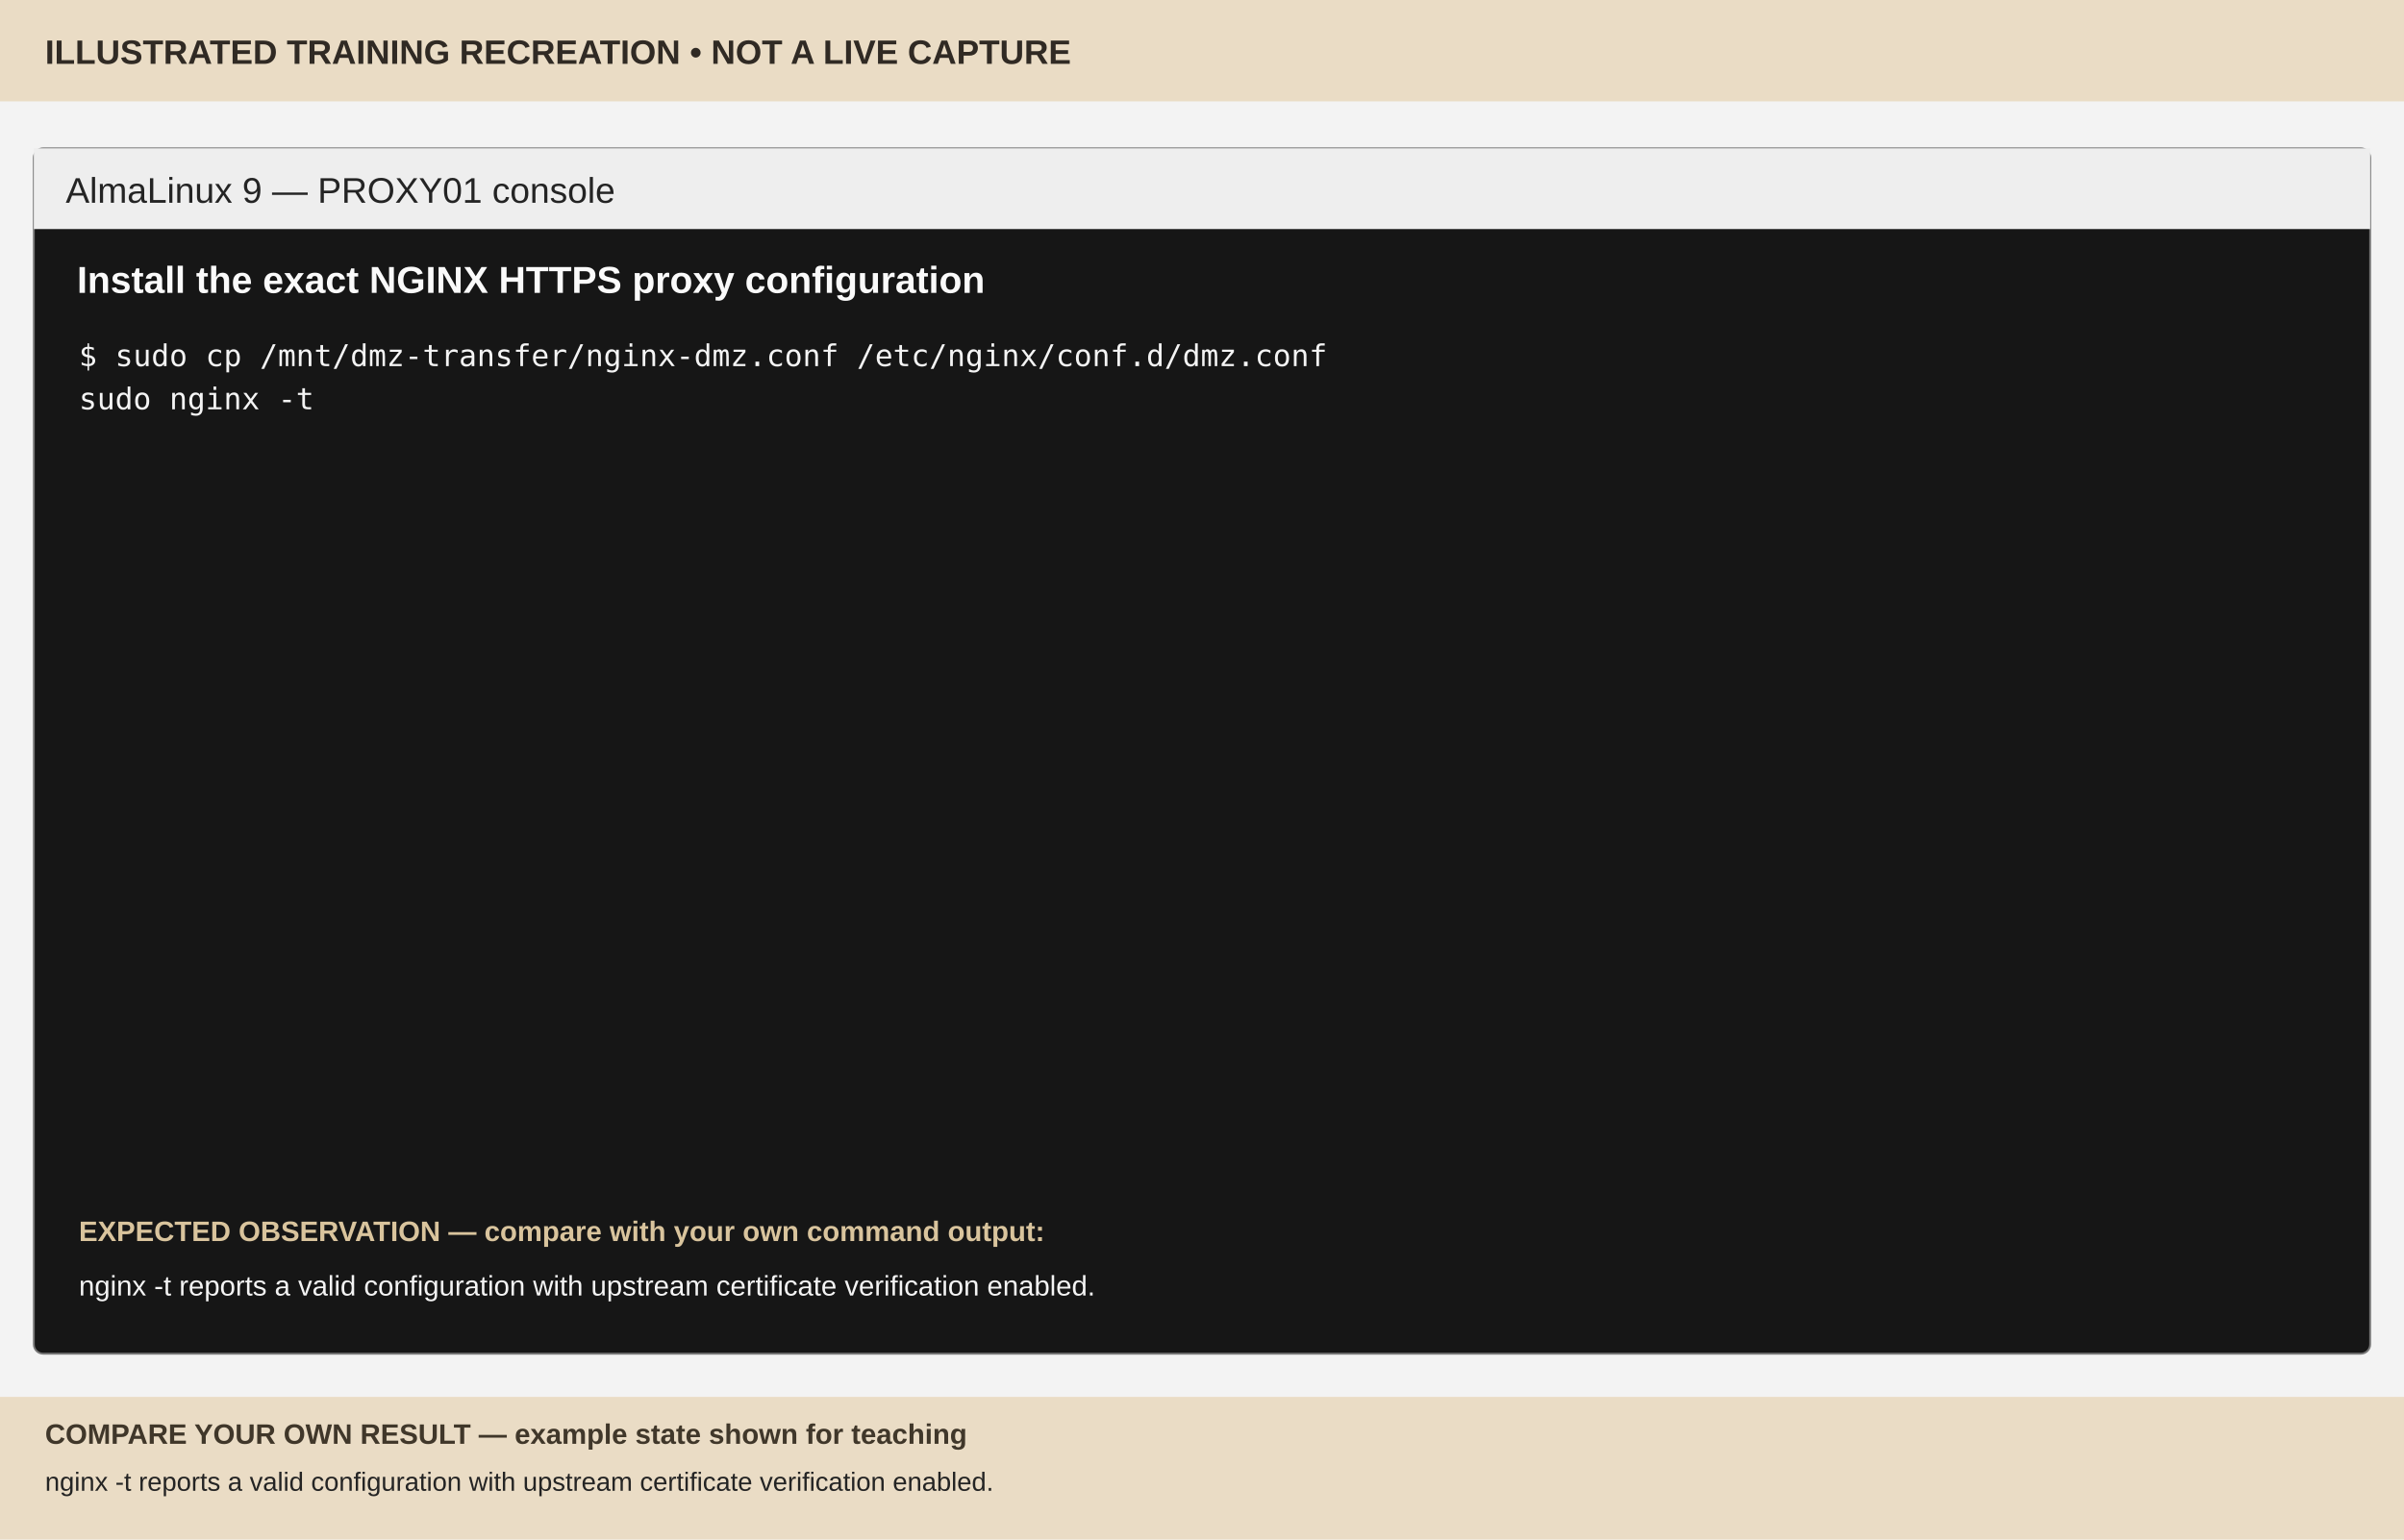
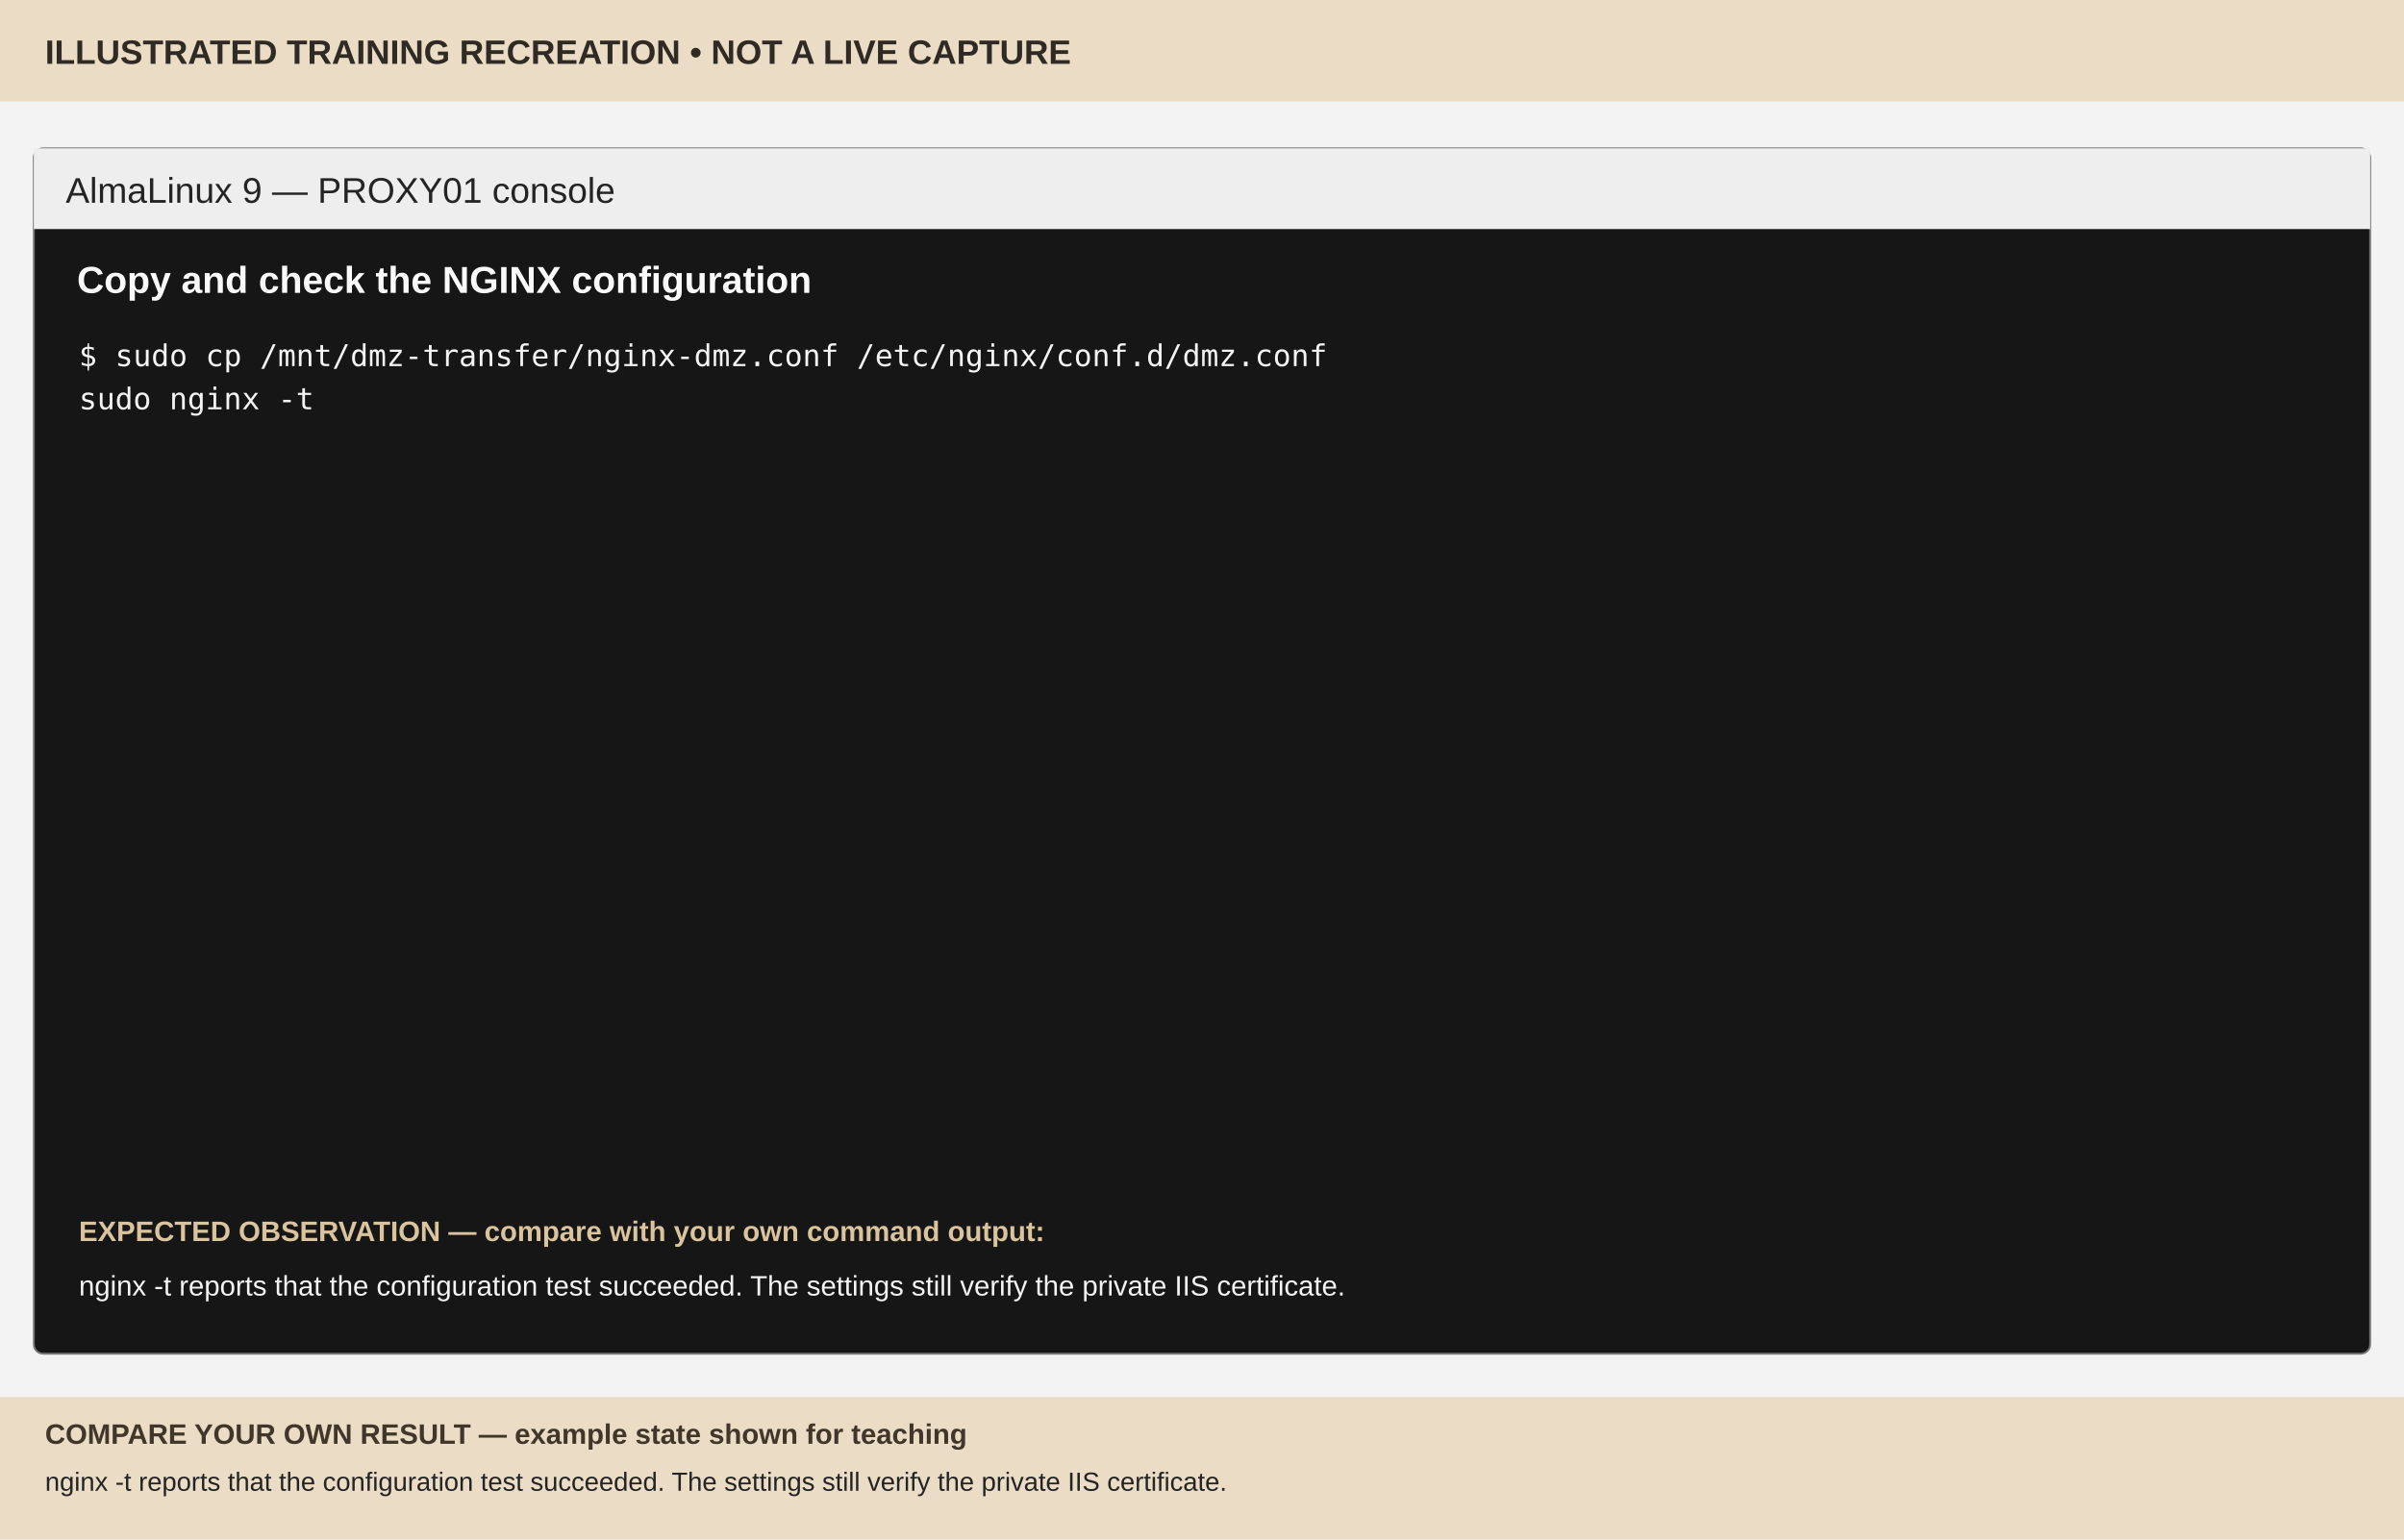
<svg xmlns="http://www.w3.org/2000/svg" width="1280" height="820" viewBox="0 0 1280 820">
  <rect x="0" y="0" width="1280" height="820" fill="#f3f3f3" stroke="none" rx="0" />
  <rect x="0" y="0" width="1280" height="54" fill="#eadcc5" stroke="none" rx="0" />
  <text x="24" y="34" font-family="Arial, sans-serif" font-size="18" fill="#302a24" font-weight="bold">ILLUSTRATED TRAINING RECREATION • NOT A LIVE CAPTURE</text>
  <rect x="18" y="79" width="1244" height="642" fill="#161616" stroke="#777" rx="5" />
  <rect x="18" y="79" width="1244" height="43" fill="#eeeeee" stroke="none" rx="0" />
  <text x="35" y="108" font-family="Arial, sans-serif" font-size="19" fill="#242424" font-weight="normal">AlmaLinux 9 — PROXY01 console</text>
-   <text x="41" y="156" font-family="Arial, sans-serif" font-size="20" fill="#fafafa" font-weight="bold">Install the exact NGINX HTTPS proxy configuration</text>
+   <text x="41" y="156" font-family="Arial, sans-serif" font-size="20" fill="#fafafa" font-weight="bold">Copy and check the NGINX configuration</text>
  <text x="42" y="195" font-family="Consolas, DejaVu Sans Mono, monospace" font-size="16" fill="#f4f4f4" font-weight="normal">$ sudo cp /mnt/dmz-transfer/nginx-dmz.conf /etc/nginx/conf.d/dmz.conf</text>
  <text x="42" y="218" font-family="Consolas, DejaVu Sans Mono, monospace" font-size="16" fill="#f4f4f4" font-weight="normal">sudo nginx -t</text>
  <text x="42" y="661" font-family="Arial, sans-serif" font-size="15" fill="#d9c49d" font-weight="bold">EXPECTED OBSERVATION — compare with your own command output:</text>
-   <text x="42" y="690" font-family="Arial, sans-serif" font-size="15" fill="#f4f4f4" font-weight="normal">nginx -t reports a valid configuration with upstream certificate verification enabled.</text>
+   <text x="42" y="690" font-family="Arial, sans-serif" font-size="15" fill="#f4f4f4" font-weight="normal">nginx -t reports that the configuration test succeeded. The settings still verify the private IIS certificate.</text>
  <rect x="0" y="744" width="1280" height="76" fill="#eadcc5" stroke="none" rx="0" />
  <text x="24" y="769" font-family="Arial, sans-serif" font-size="15" fill="#40372a" font-weight="bold">COMPARE YOUR OWN RESULT — example state shown for teaching</text>
-   <text x="24" y="794" font-family="Arial, sans-serif" font-size="14" fill="#242424" font-weight="normal">nginx -t reports a valid configuration with upstream certificate verification enabled.</text>
+   <text x="24" y="794" font-family="Arial, sans-serif" font-size="14" fill="#242424" font-weight="normal">nginx -t reports that the configuration test succeeded. The settings still verify the private IIS certificate.</text>
</svg>
